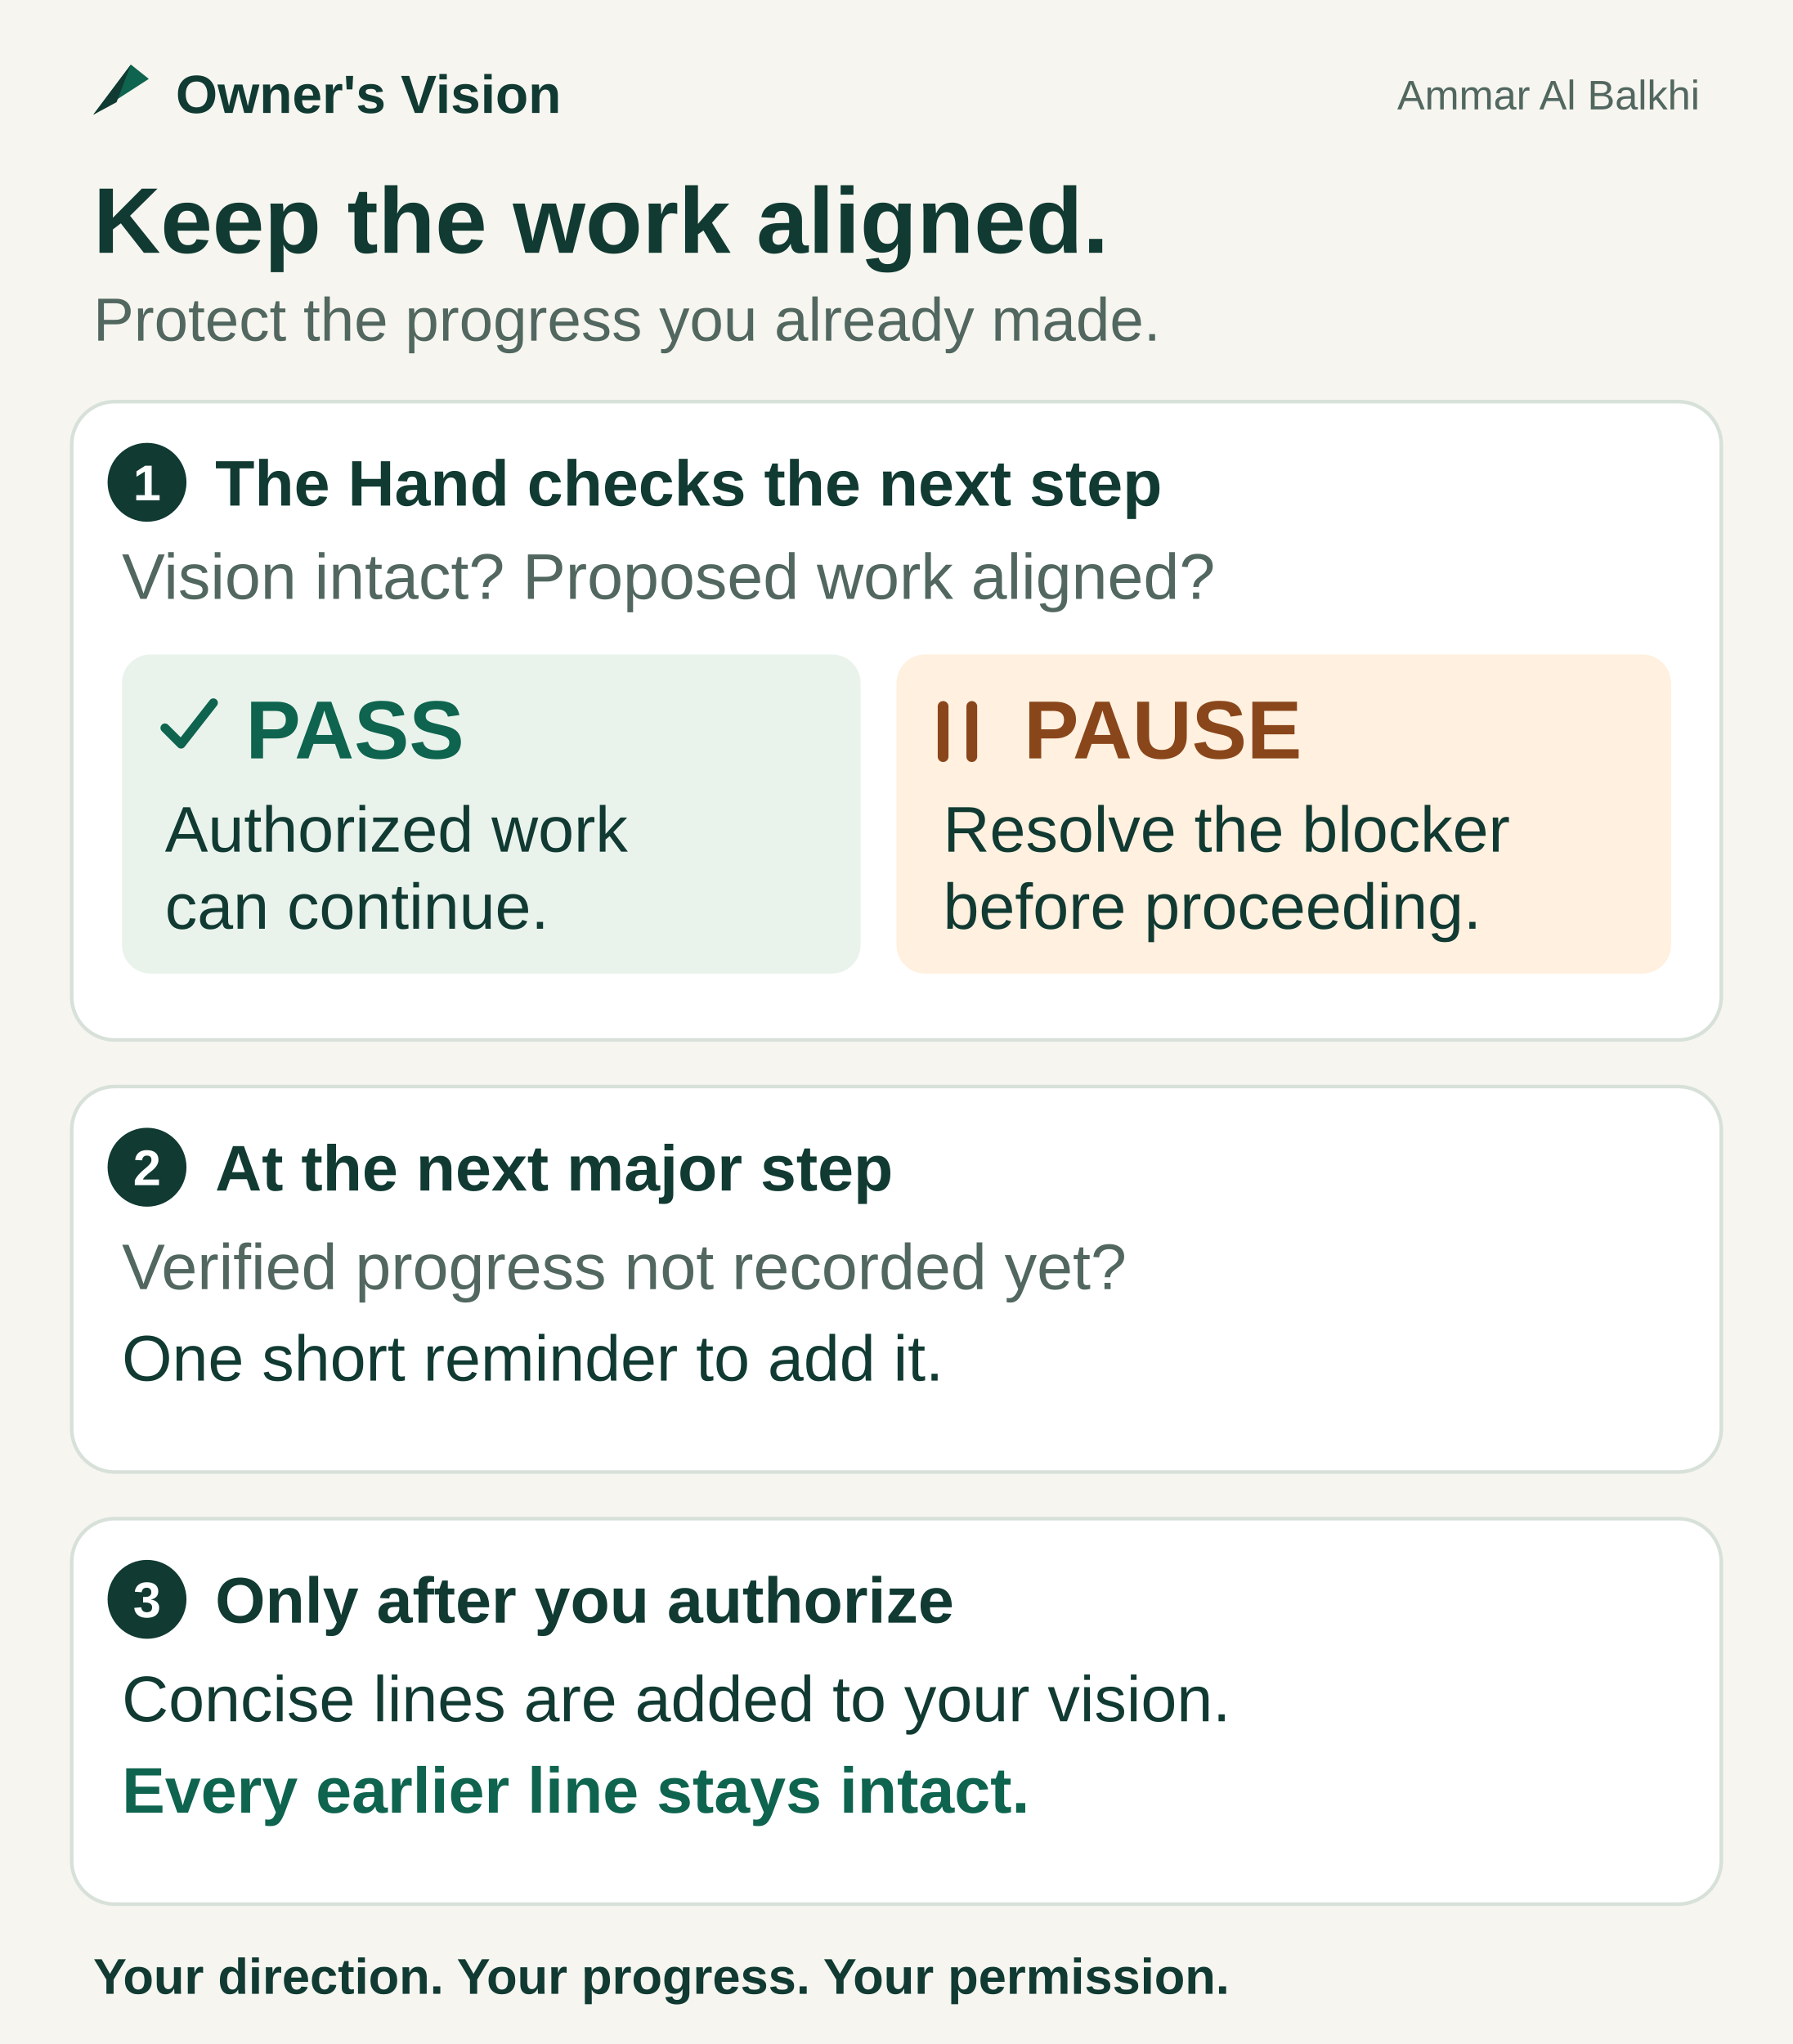
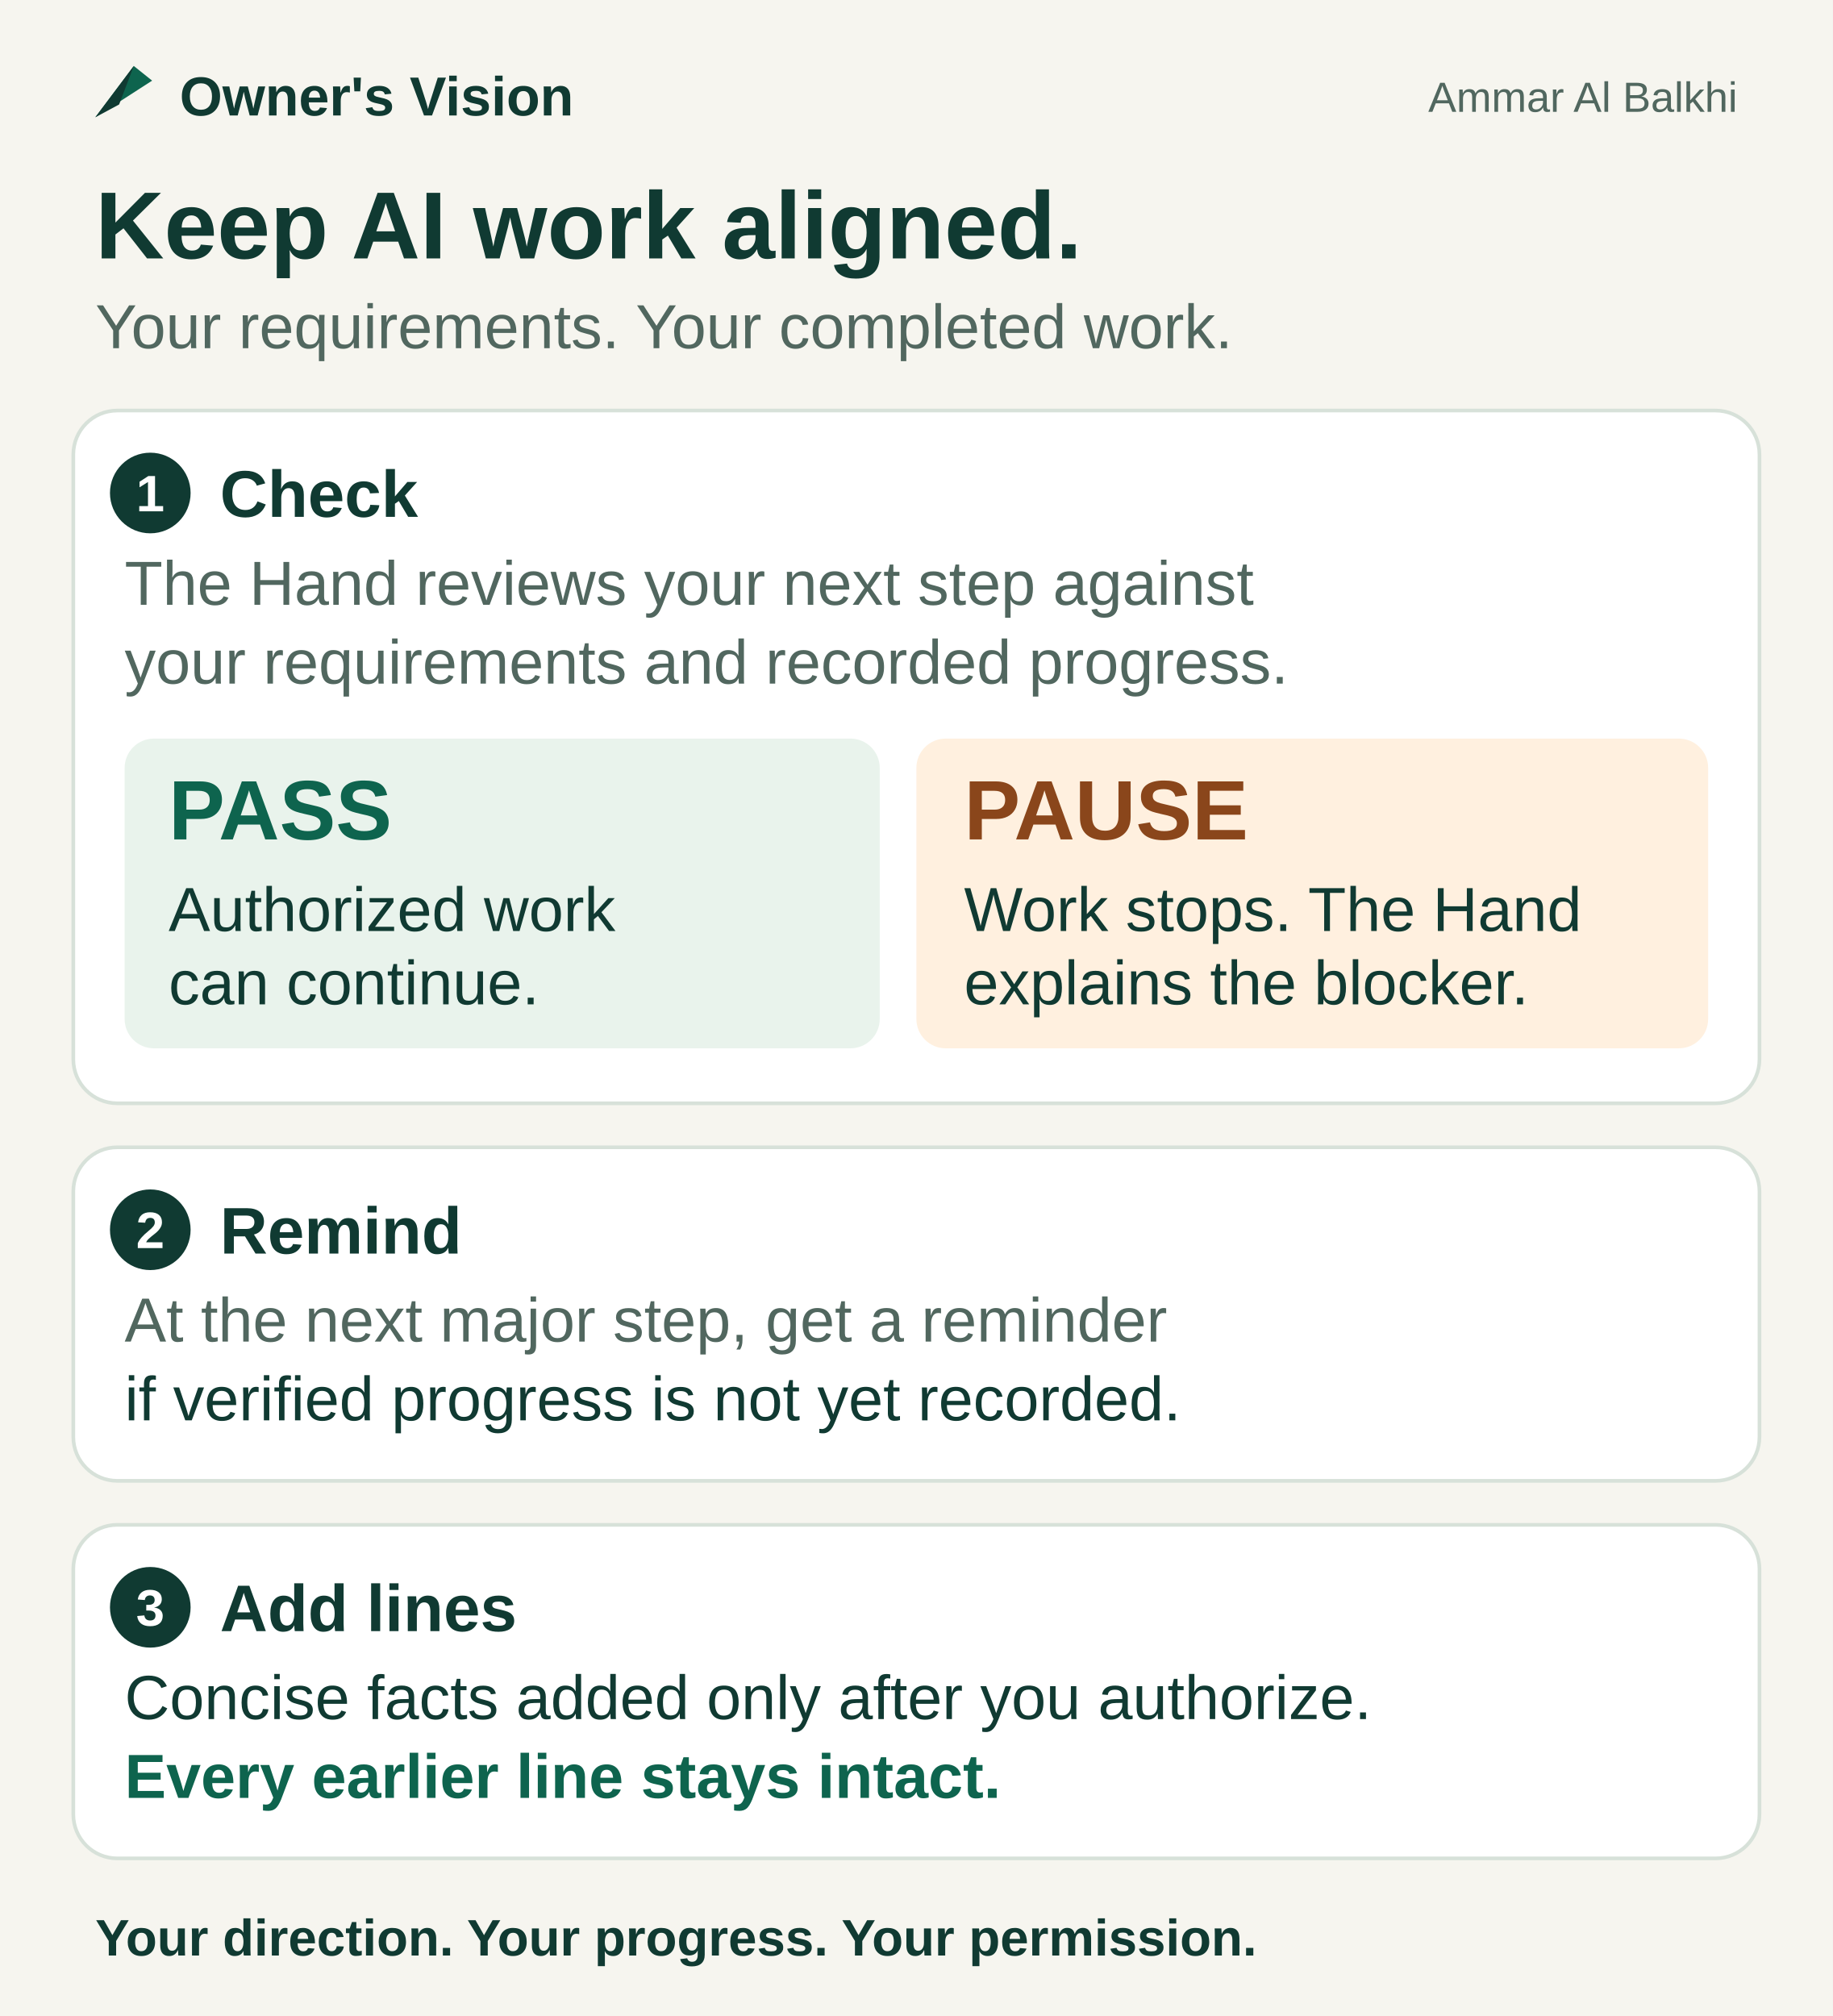
- <svg xmlns="http://www.w3.org/2000/svg" width="1000" height="1140" viewBox="0 0 1000 1140" role="img" aria-labelledby="title description">
-   <rect x="0" y="0" width="1000" height="1140" rx="0" fill="#F6F5EF" />
+ <svg xmlns="http://www.w3.org/2000/svg" width="1000" height="1100" viewBox="0 0 1000 1100" role="img" aria-labelledby="title description">
+   <rect x="0" y="0" width="1000" height="1100" rx="0" fill="#F6F5EF" />
  <path d="M52 64 L73 36 L83 44 Z" fill="#0E644E" />
  <path d="M52 64 L73 36 L65 57 Z" fill="#103A32" />
  <text x="98" y="63" font-family="Arial, Helvetica, sans-serif" font-size="30" font-weight="700" fill="#103A32" text-anchor="start">Owner's Vision</text>
  <text x="948" y="61" font-family="Arial, Helvetica, sans-serif" font-size="23" font-weight="400" fill="#51675F" text-anchor="end">Ammar Al Balkhi</text>
-   <text x="52" y="141" font-family="Arial, Helvetica, sans-serif" font-size="52" font-weight="700" fill="#103A32" text-anchor="start">Keep the work aligned.</text>
-   <text x="52" y="190" font-family="Arial, Helvetica, sans-serif" font-size="34" font-weight="400" fill="#51675F" text-anchor="start">Protect the progress you already made.</text>
-   <rect x="40" y="224" width="920" height="356" rx="24" fill="#FFFFFF" stroke="#D7E1D9" stroke-width="2" />
+   <text x="52" y="141" font-family="Arial, Helvetica, sans-serif" font-size="52" font-weight="700" fill="#103A32" text-anchor="start">Keep AI work aligned.</text>
+   <text x="52" y="190" font-family="Arial, Helvetica, sans-serif" font-size="34" font-weight="400" fill="#51675F" text-anchor="start">Your requirements. Your completed work.</text>
+   <rect x="40" y="224" width="920" height="378" rx="24" fill="#FFFFFF" stroke="#D7E1D9" stroke-width="2" />
  <circle cx="82" cy="269" r="22" fill="#103A32" />
  <text x="82" y="279" font-family="Arial, Helvetica, sans-serif" font-size="28" font-weight="700" fill="#FFFFFF" text-anchor="middle">1</text>
-   <text x="120" y="282" font-family="Arial, Helvetica, sans-serif" font-size="36" font-weight="700" fill="#103A32" text-anchor="start">The Hand checks the next step</text>
-   <text x="68" y="334" font-family="Arial, Helvetica, sans-serif" font-size="36" font-weight="400" fill="#51675F" text-anchor="start">Vision intact? Proposed work aligned?</text>
-   <rect x="68" y="365" width="412" height="178" rx="16" fill="#E9F3EC" />
-   <path d="M92 406 l9 9 l18 -23" fill="none" stroke="#0E644E" stroke-width="5" stroke-linecap="round" stroke-linejoin="round" />
-   <text x="137" y="423" font-family="Arial, Helvetica, sans-serif" font-size="46" font-weight="700" fill="#0E644E" text-anchor="start">PASS</text>
-   <text x="92" y="475" font-family="Arial, Helvetica, sans-serif" font-size="36" font-weight="400" fill="#103A32" text-anchor="start">Authorized work</text>
-   <text x="92" y="518" font-family="Arial, Helvetica, sans-serif" font-size="36" font-weight="400" fill="#103A32" text-anchor="start">can continue.</text>
-   <rect x="500" y="365" width="432" height="178" rx="16" fill="#FFF0DF" />
-   <path d="M526 394 v28 M542 394 v28" fill="none" stroke="#8A461B" stroke-width="6" stroke-linecap="round" />
-   <text x="571" y="423" font-family="Arial, Helvetica, sans-serif" font-size="46" font-weight="700" fill="#8A461B" text-anchor="start">PAUSE</text>
-   <text x="526" y="475" font-family="Arial, Helvetica, sans-serif" font-size="36" font-weight="400" fill="#103A32" text-anchor="start">Resolve the blocker</text>
-   <text x="526" y="518" font-family="Arial, Helvetica, sans-serif" font-size="36" font-weight="400" fill="#103A32" text-anchor="start">before proceeding.</text>
-   <rect x="40" y="606" width="920" height="215" rx="24" fill="#FFFFFF" stroke="#D7E1D9" stroke-width="2" />
-   <circle cx="82" cy="651" r="22" fill="#103A32" />
-   <text x="82" y="661" font-family="Arial, Helvetica, sans-serif" font-size="28" font-weight="700" fill="#FFFFFF" text-anchor="middle">2</text>
-   <text x="120" y="664" font-family="Arial, Helvetica, sans-serif" font-size="36" font-weight="700" fill="#103A32" text-anchor="start">At the next major step</text>
-   <text x="68" y="719" font-family="Arial, Helvetica, sans-serif" font-size="36" font-weight="400" fill="#51675F" text-anchor="start">Verified progress not recorded yet?</text>
-   <text x="68" y="770" font-family="Arial, Helvetica, sans-serif" font-size="36" font-weight="400" fill="#103A32" text-anchor="start">One short reminder to add it.</text>
-   <rect x="40" y="847" width="920" height="215" rx="24" fill="#FFFFFF" stroke="#D7E1D9" stroke-width="2" />
-   <circle cx="82" cy="892" r="22" fill="#103A32" />
-   <text x="82" y="902" font-family="Arial, Helvetica, sans-serif" font-size="28" font-weight="700" fill="#FFFFFF" text-anchor="middle">3</text>
-   <text x="120" y="905" font-family="Arial, Helvetica, sans-serif" font-size="36" font-weight="700" fill="#103A32" text-anchor="start">Only after you authorize</text>
-   <text x="68" y="960" font-family="Arial, Helvetica, sans-serif" font-size="36" font-weight="400" fill="#103A32" text-anchor="start">Concise lines are added to your vision.</text>
-   <text x="68" y="1011" font-family="Arial, Helvetica, sans-serif" font-size="36" font-weight="700" fill="#0E644E" text-anchor="start">Every earlier line stays intact.</text>
-   <text x="52" y="1112" font-family="Arial, Helvetica, sans-serif" font-size="28" font-weight="700" fill="#103A32" text-anchor="start">Your direction. Your progress. Your permission.</text>
+   <text x="120" y="282" font-family="Arial, Helvetica, sans-serif" font-size="36" font-weight="700" fill="#103A32" text-anchor="start">Check</text>
+   <text x="68" y="330" font-family="Arial, Helvetica, sans-serif" font-size="34" font-weight="400" fill="#51675F" text-anchor="start">The Hand reviews your next step against</text>
+   <text x="68" y="373" font-family="Arial, Helvetica, sans-serif" font-size="34" font-weight="400" fill="#51675F" text-anchor="start">your requirements and recorded progress.</text>
+   <rect x="68" y="403" width="412" height="169" rx="16" fill="#E9F3EC" />
+   <text x="92" y="458" font-family="Arial, Helvetica, sans-serif" font-size="46" font-weight="700" fill="#0E644E" text-anchor="start">PASS</text>
+   <text x="92" y="508" font-family="Arial, Helvetica, sans-serif" font-size="34" font-weight="400" fill="#103A32" text-anchor="start">Authorized work</text>
+   <text x="92" y="548" font-family="Arial, Helvetica, sans-serif" font-size="34" font-weight="400" fill="#103A32" text-anchor="start">can continue.</text>
+   <rect x="500" y="403" width="432" height="169" rx="16" fill="#FFF0DF" />
+   <text x="526" y="458" font-family="Arial, Helvetica, sans-serif" font-size="46" font-weight="700" fill="#8A461B" text-anchor="start">PAUSE</text>
+   <text x="526" y="508" font-family="Arial, Helvetica, sans-serif" font-size="34" font-weight="400" fill="#103A32" text-anchor="start">Work stops. The Hand</text>
+   <text x="526" y="548" font-family="Arial, Helvetica, sans-serif" font-size="34" font-weight="400" fill="#103A32" text-anchor="start">explains the blocker.</text>
+   <rect x="40" y="626" width="920" height="182" rx="24" fill="#FFFFFF" stroke="#D7E1D9" stroke-width="2" />
+   <circle cx="82" cy="671" r="22" fill="#103A32" />
+   <text x="82" y="681" font-family="Arial, Helvetica, sans-serif" font-size="28" font-weight="700" fill="#FFFFFF" text-anchor="middle">2</text>
+   <text x="120" y="684" font-family="Arial, Helvetica, sans-serif" font-size="36" font-weight="700" fill="#103A32" text-anchor="start">Remind</text>
+   <text x="68" y="732" font-family="Arial, Helvetica, sans-serif" font-size="34" font-weight="400" fill="#51675F" text-anchor="start">At the next major step, get a reminder</text>
+   <text x="68" y="775" font-family="Arial, Helvetica, sans-serif" font-size="34" font-weight="400" fill="#103A32" text-anchor="start">if verified progress is not yet recorded.</text>
+   <rect x="40" y="832" width="920" height="182" rx="24" fill="#FFFFFF" stroke="#D7E1D9" stroke-width="2" />
+   <circle cx="82" cy="877" r="22" fill="#103A32" />
+   <text x="82" y="887" font-family="Arial, Helvetica, sans-serif" font-size="28" font-weight="700" fill="#FFFFFF" text-anchor="middle">3</text>
+   <text x="120" y="890" font-family="Arial, Helvetica, sans-serif" font-size="36" font-weight="700" fill="#103A32" text-anchor="start">Add lines</text>
+   <text x="68" y="938" font-family="Arial, Helvetica, sans-serif" font-size="34" font-weight="400" fill="#103A32" text-anchor="start">Concise facts added only after you authorize.</text>
+   <text x="68" y="981" font-family="Arial, Helvetica, sans-serif" font-size="34" font-weight="700" fill="#0E644E" text-anchor="start">Every earlier line stays intact.</text>
+   <text x="52" y="1067" font-family="Arial, Helvetica, sans-serif" font-size="28" font-weight="700" fill="#103A32" text-anchor="start">Your direction. Your progress. Your permission.</text>
</svg>
